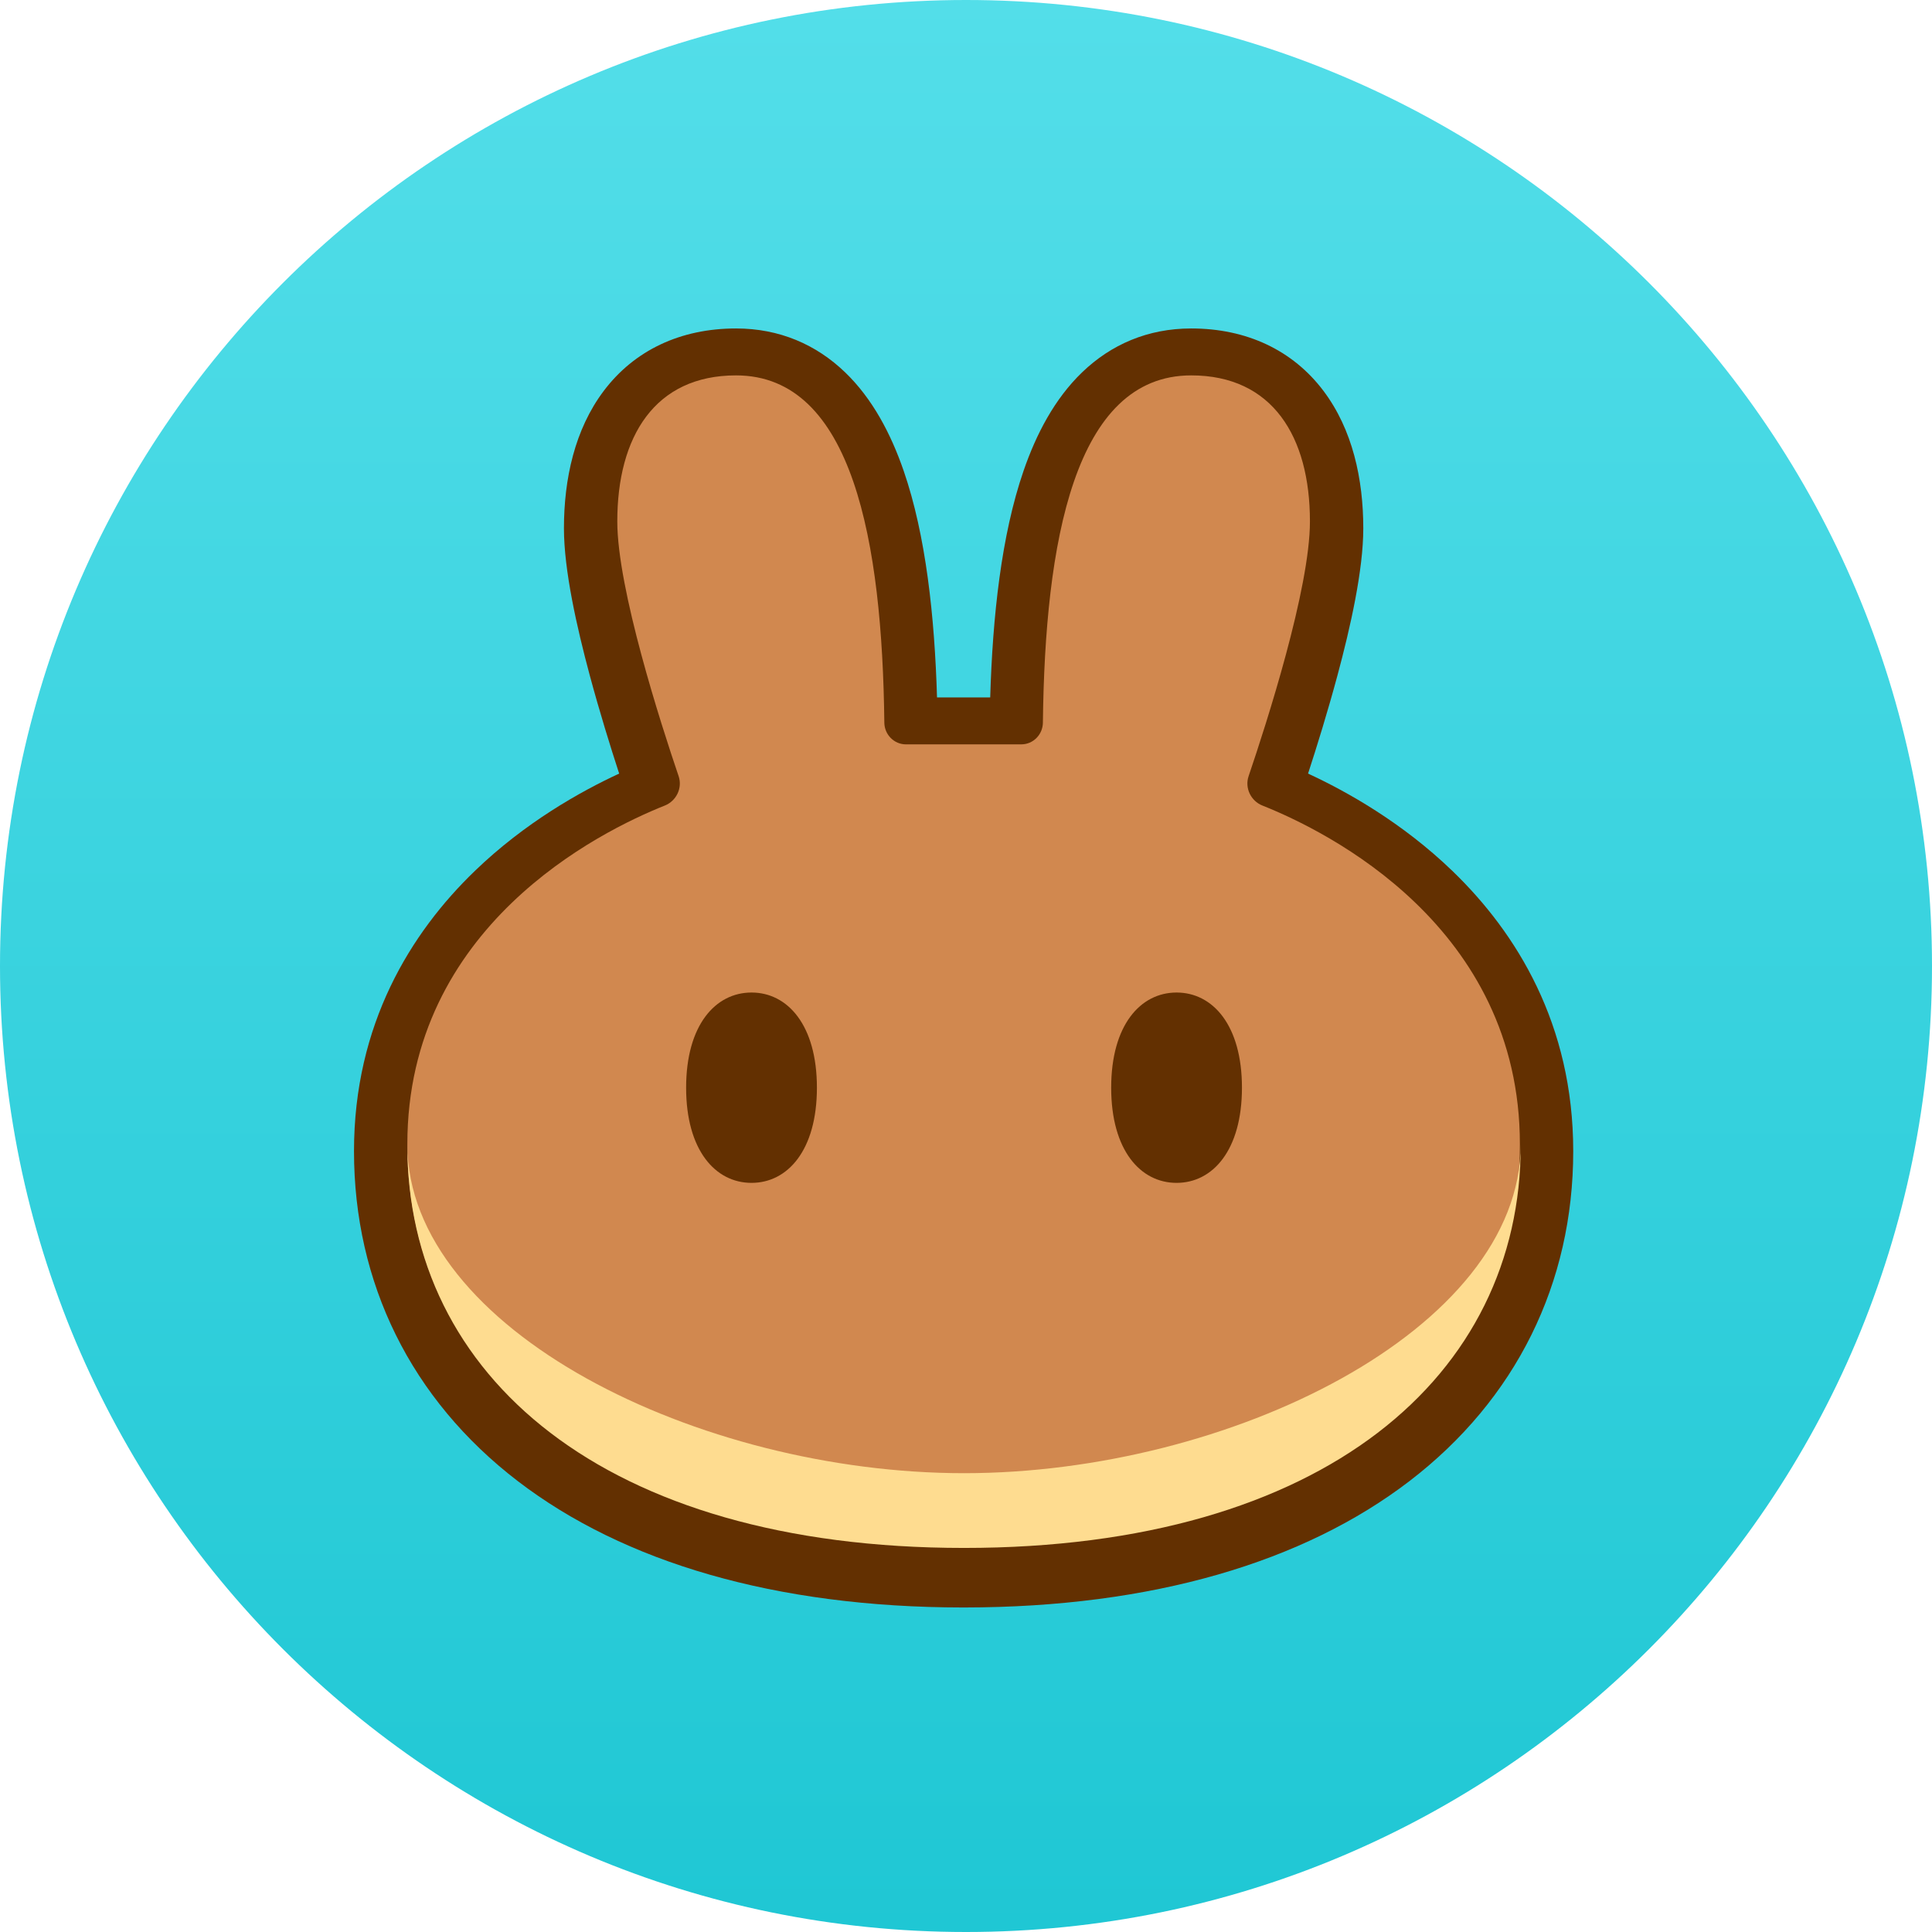
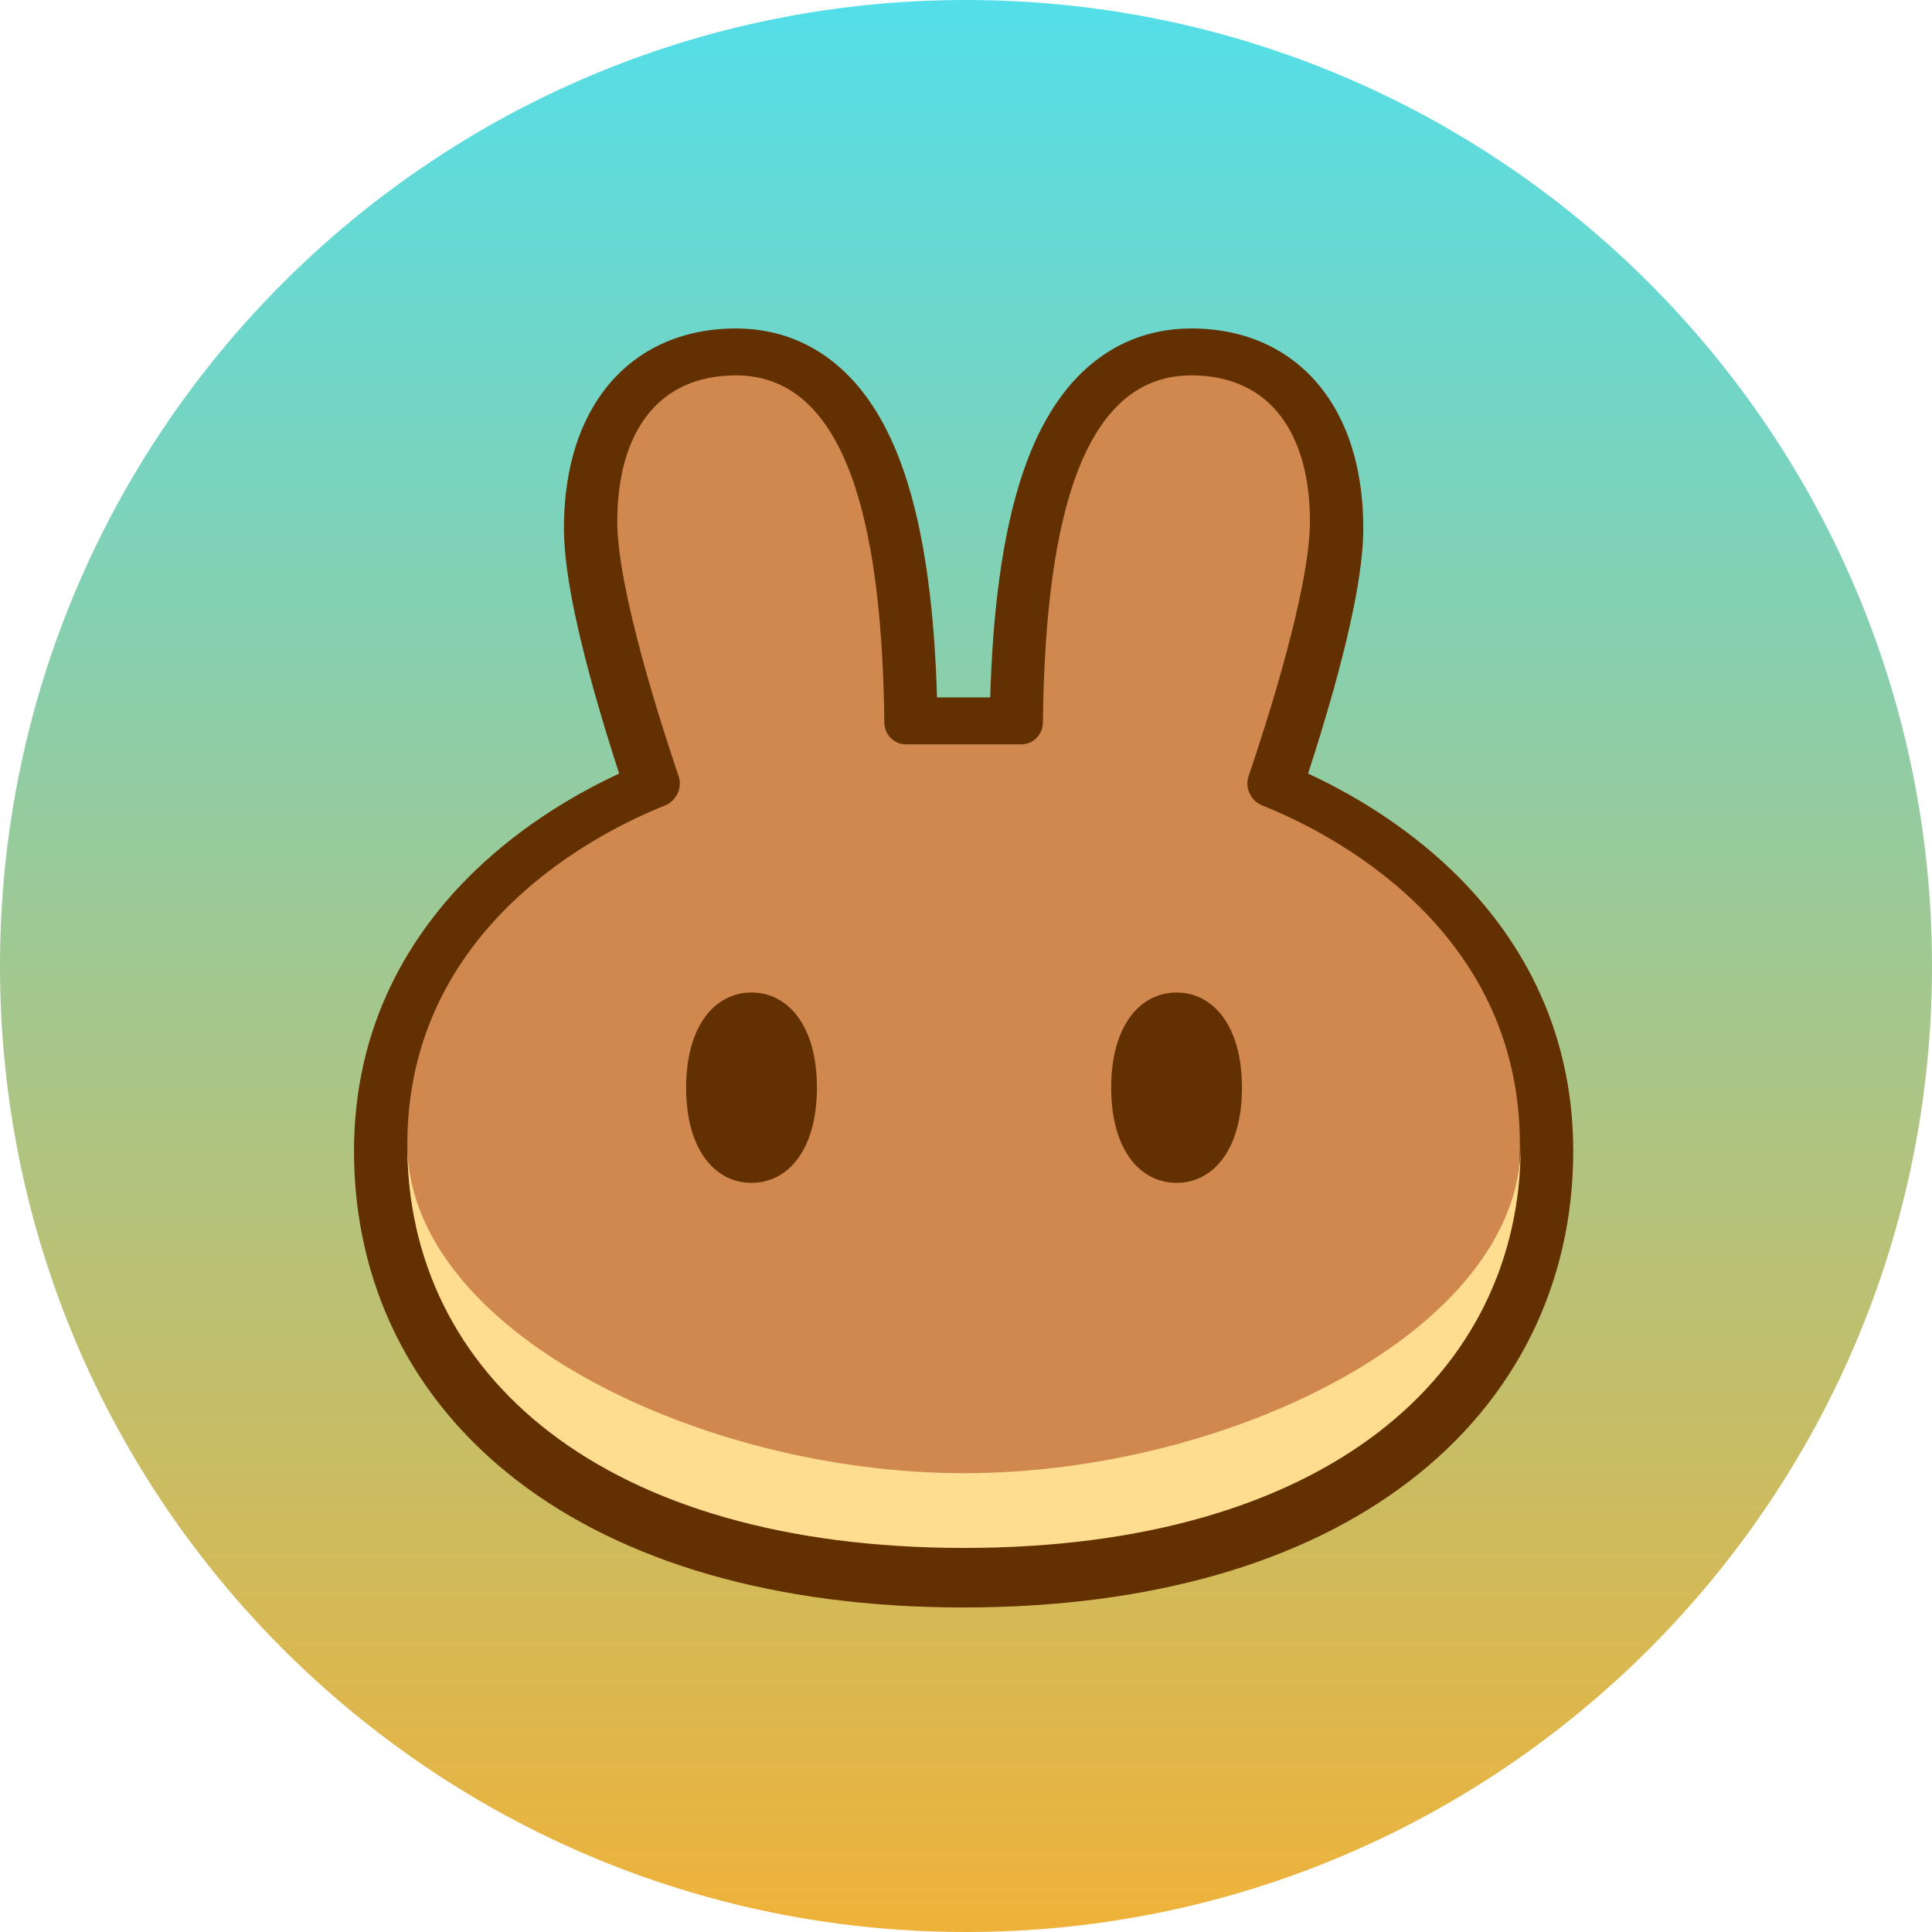
<svg xmlns="http://www.w3.org/2000/svg" width="96" height="96" viewBox="0 0 96 96" fill="none">
  <circle cx="48" cy="48" r="48" fill="url(#cake_logo_gradeint)" />
  <path fill-rule="evenodd" clip-rule="evenodd" d="M47.858 79.875C38.516 79.868 30.991 77.626 25.734 73.6C20.413 69.525 17.59 63.743 17.59 57.2C17.59 50.896 20.407 46.35 23.594 43.277C26.091 40.869 28.847 39.327 30.766 38.439C30.332 37.108 29.791 35.364 29.306 33.563C28.658 31.153 28.022 28.326 28.022 26.254C28.022 23.802 28.557 21.339 29.999 19.425C31.522 17.404 33.815 16.321 36.573 16.321C38.729 16.321 40.559 17.12 41.992 18.5C43.362 19.818 44.273 21.57 44.903 23.395C46.009 26.603 46.44 30.633 46.56 34.655H49.203C49.323 30.633 49.754 26.603 50.86 23.395C51.489 21.57 52.401 19.818 53.771 18.5C55.204 17.12 57.034 16.321 59.19 16.321C61.948 16.321 64.241 17.404 65.764 19.425C67.206 21.339 67.741 23.802 67.741 26.254C67.741 28.326 67.105 31.153 66.457 33.563C65.972 35.364 65.431 37.108 64.997 38.439C66.916 39.327 69.672 40.869 72.169 43.277C75.356 46.35 78.173 50.896 78.173 57.2C78.173 63.743 75.35 69.525 70.029 73.6C64.772 77.626 57.247 79.868 47.905 79.875H47.858Z" fill="#633001" />
  <path d="M36.573 18.653C32.533 18.653 30.673 21.698 30.673 25.909C30.673 29.256 32.834 35.959 33.721 38.569C33.92 39.156 33.606 39.799 33.035 40.027C29.797 41.316 20.241 46.039 20.241 56.855C20.241 68.248 29.952 76.838 47.86 76.852C47.867 76.852 47.874 76.852 47.881 76.852C47.889 76.852 47.896 76.852 47.903 76.852C65.811 76.838 75.522 68.248 75.522 56.855C75.522 46.039 65.966 41.316 62.728 40.027C62.156 39.799 61.843 39.156 62.042 38.569C62.929 35.959 65.09 29.256 65.09 25.909C65.09 21.698 63.23 18.653 59.19 18.653C53.374 18.653 51.924 26.975 51.821 35.907C51.814 36.503 51.337 36.987 50.746 36.987H45.016C44.426 36.987 43.949 36.503 43.942 35.907C43.839 26.975 42.389 18.653 36.573 18.653Z" fill="#D1884F" />
  <path d="M47.903 73.202C34.745 73.202 20.264 66.087 20.241 56.876C20.241 56.891 20.241 56.905 20.241 56.919C20.241 68.322 29.968 76.916 47.903 76.916C65.838 76.916 75.564 68.322 75.564 56.919C75.564 56.905 75.564 56.891 75.564 56.876C75.542 66.087 61.061 73.202 47.903 73.202Z" fill="#FEDC90" />
  <path d="M40.592 54.047C40.592 57.157 39.137 58.776 37.343 58.776C35.548 58.776 34.093 57.157 34.093 54.047C34.093 50.938 35.548 49.318 37.343 49.318C39.137 49.318 40.592 50.938 40.592 54.047Z" fill="#633001" />
  <path d="M61.712 54.047C61.712 57.157 60.258 58.776 58.463 58.776C56.668 58.776 55.214 57.157 55.214 54.047C55.214 50.938 56.668 49.318 58.463 49.318C60.258 49.318 61.712 50.938 61.712 54.047Z" fill="#633001" />
  <defs>
    <linearGradient id="cake_logo_gradeint" x1="48" y1="0" x2="48" y2="96" gradientUnits="userSpaceOnUse">
      <stop stop-color="#53DEE9" />
-       <stop offset="1" stop-color="#1FC7D4" />
+       <stop offset="1" stop-color="#efb239" />
    </linearGradient>
  </defs>
</svg>
